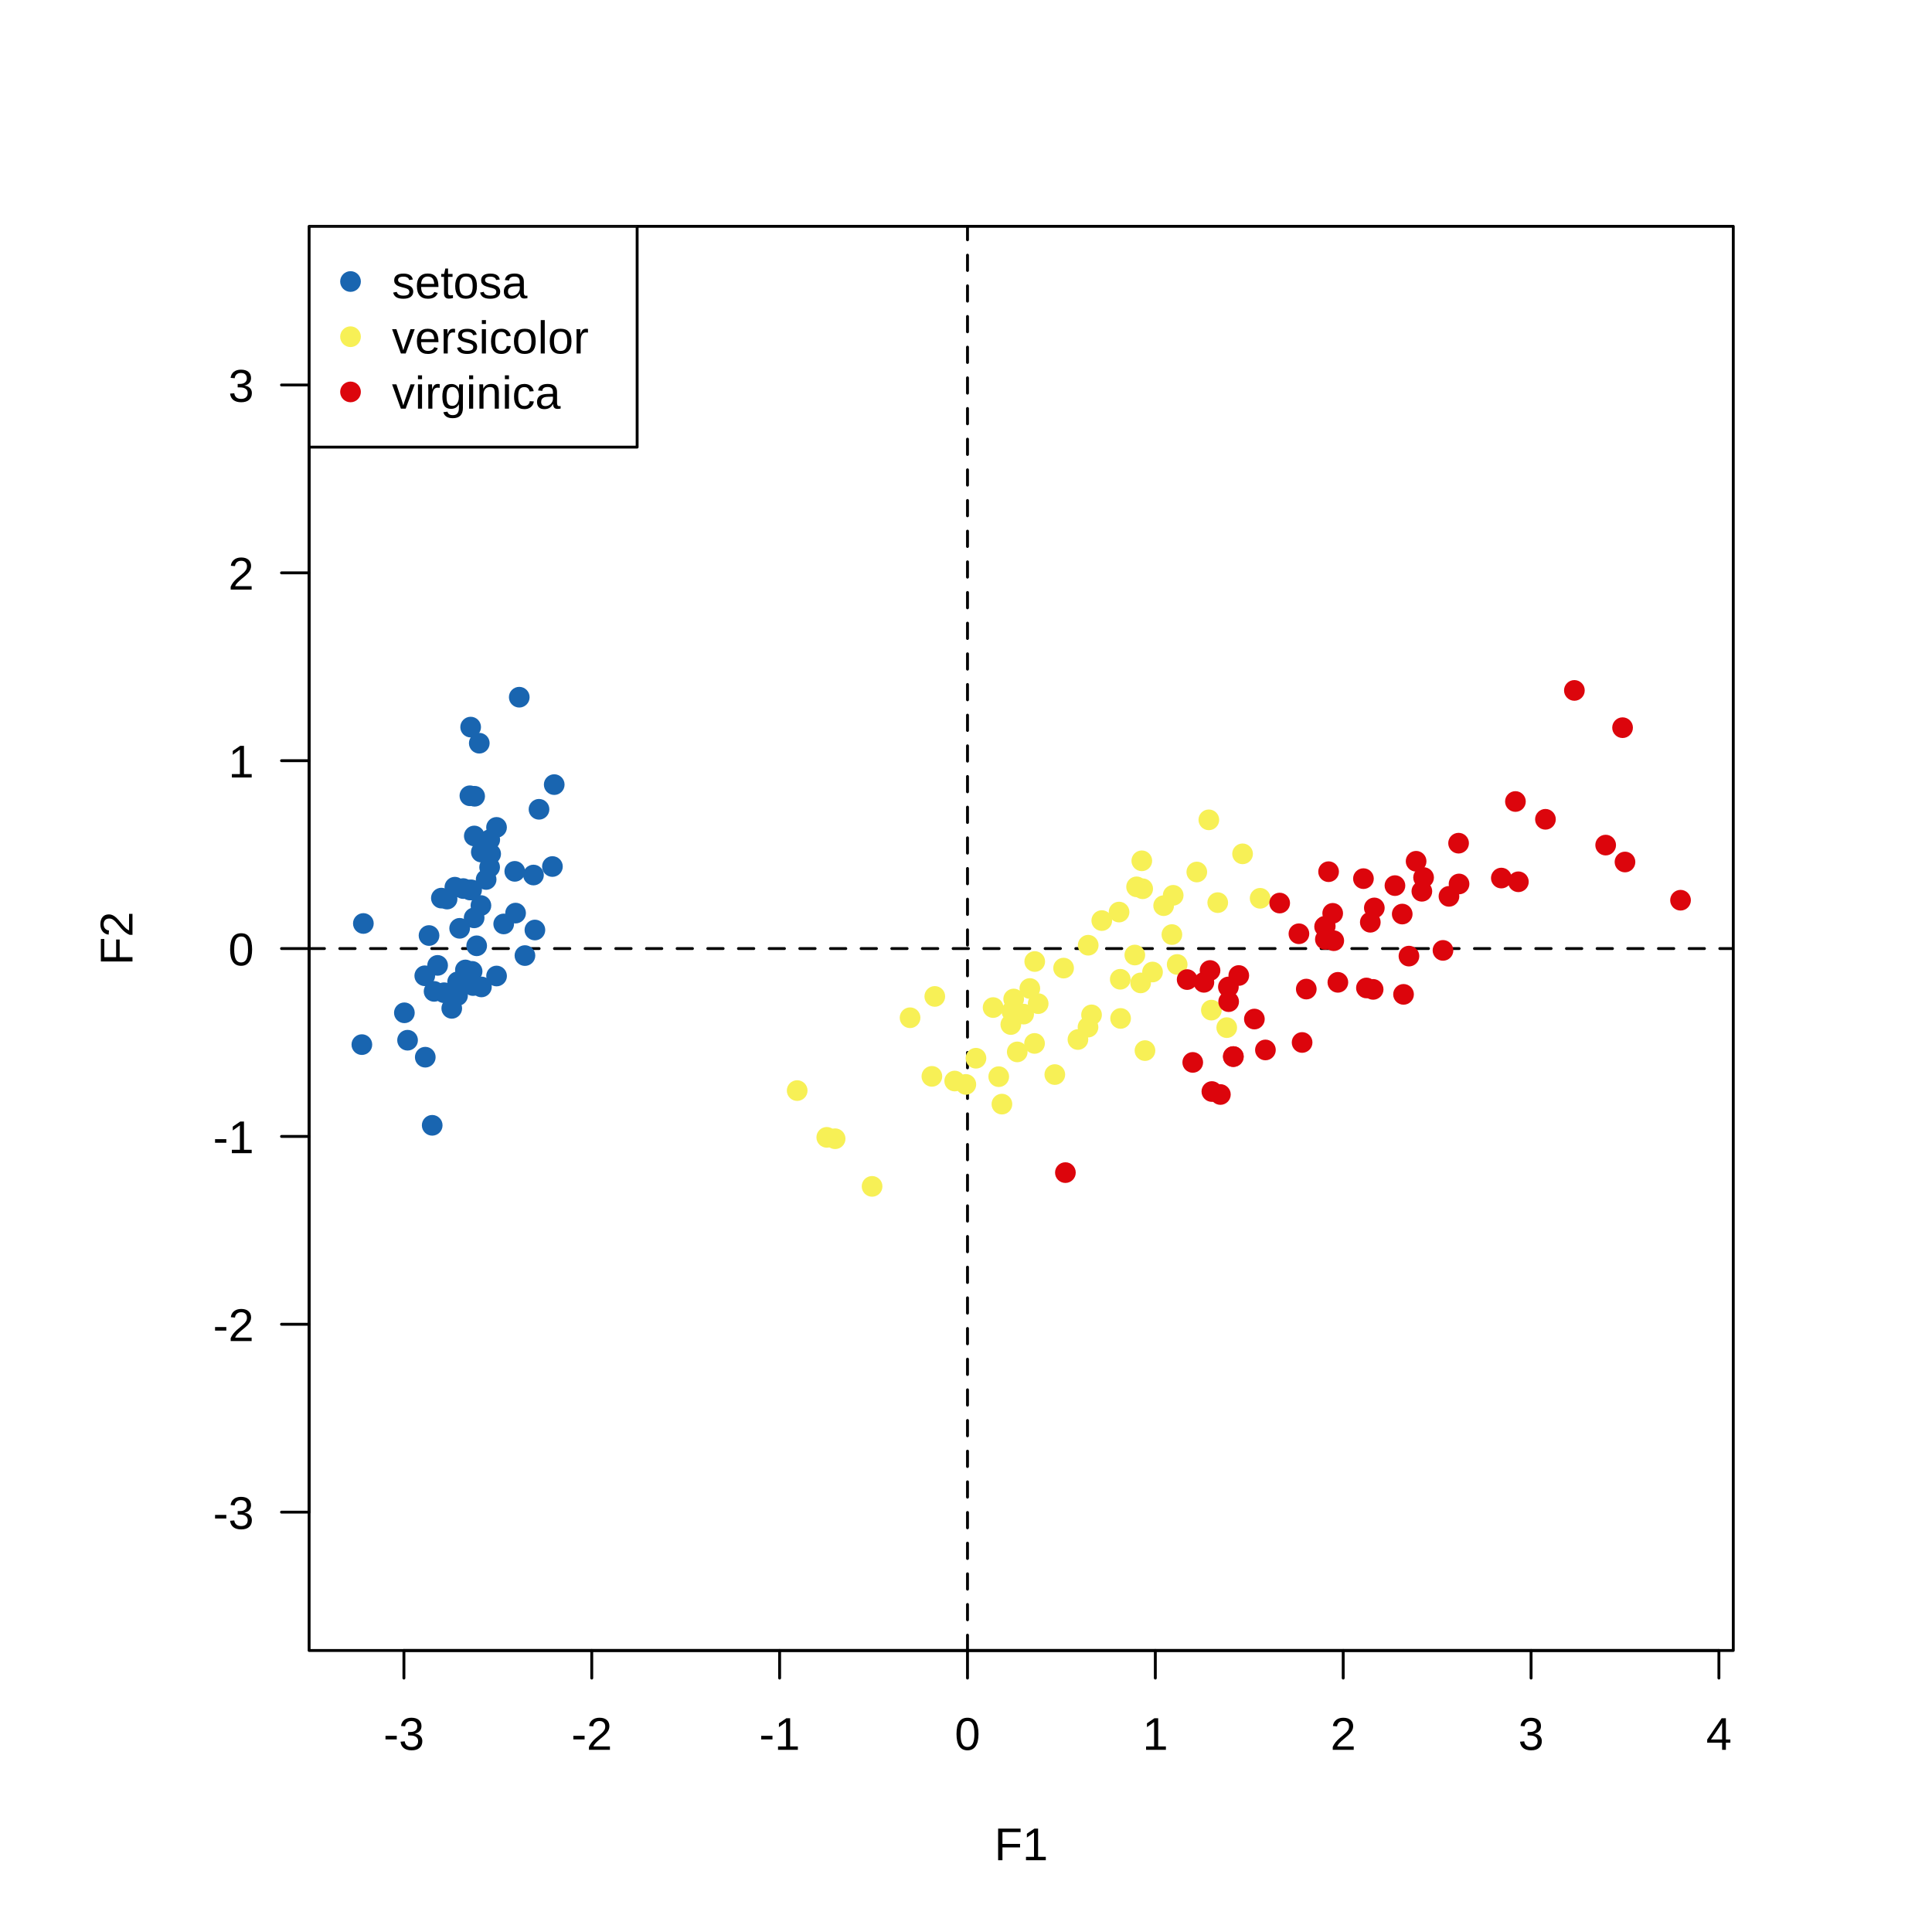
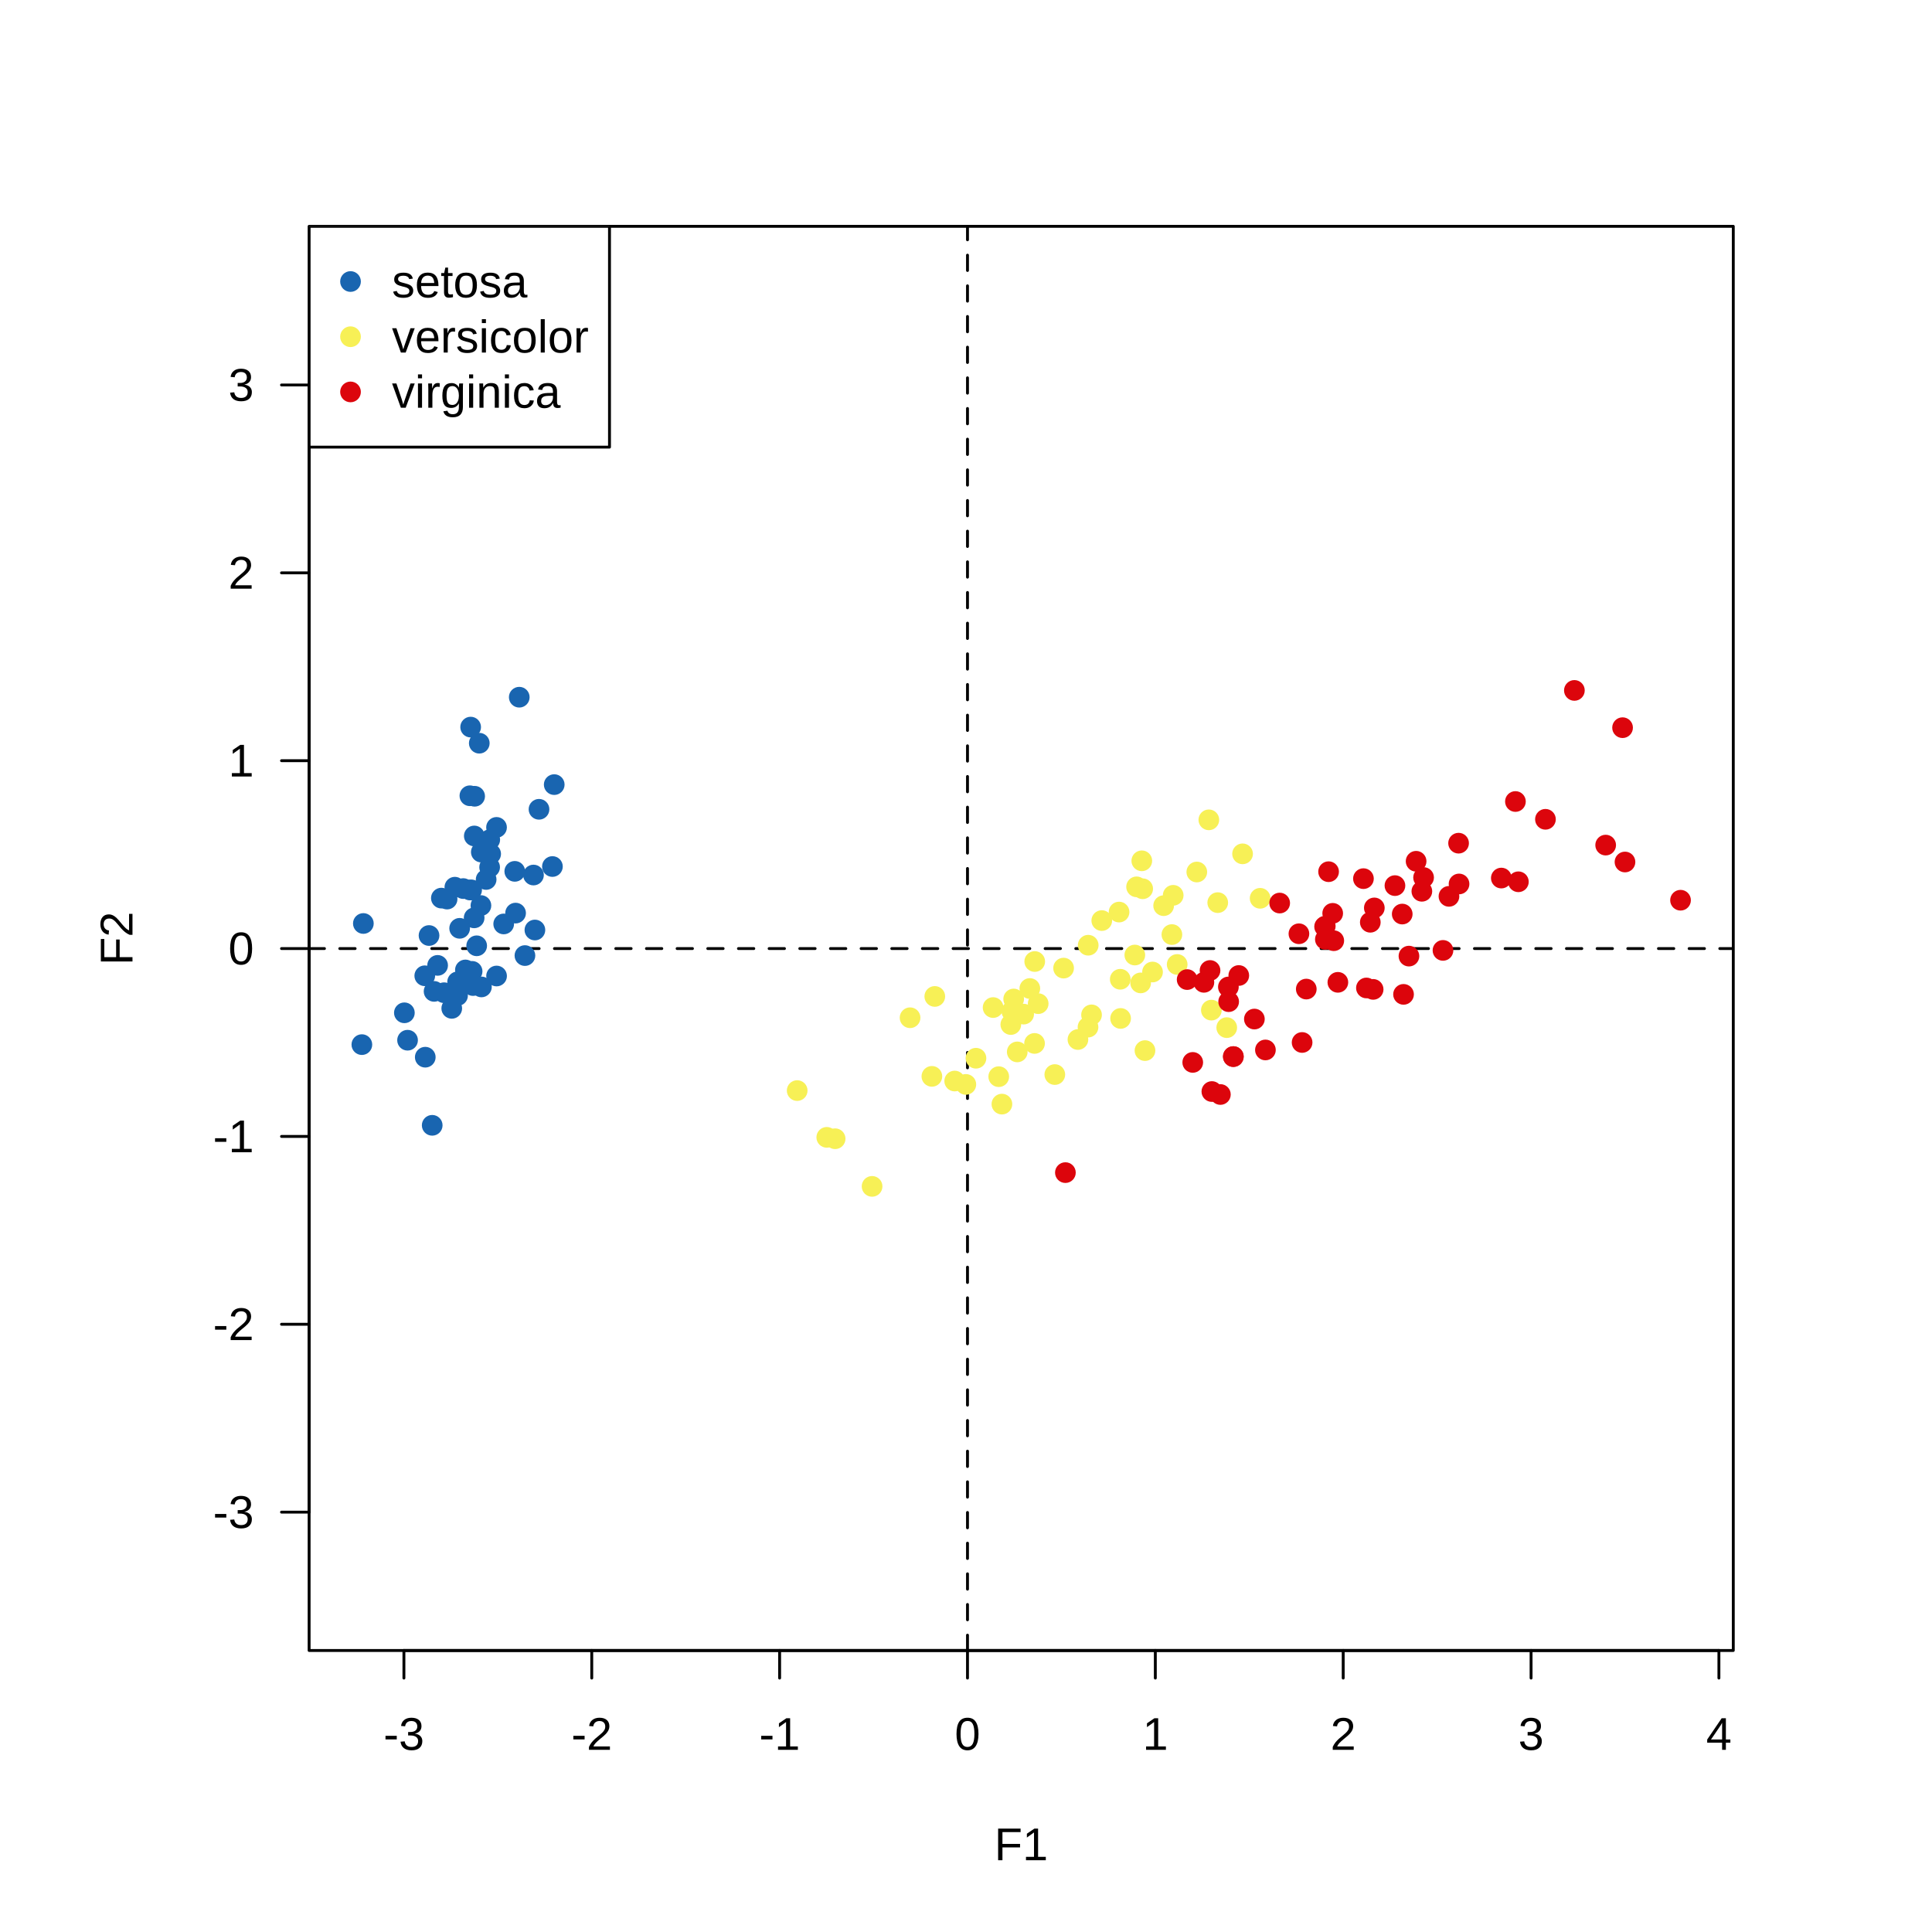
<svg xmlns="http://www.w3.org/2000/svg" class="svglite" width="504.00pt" height="504.00pt" viewBox="0 0 504.00 504.00">
  <defs>
    <style type="text/css">
    .svglite line, .svglite polyline, .svglite polygon, .svglite path, .svglite rect, .svglite circle {
      fill: none;
      stroke: #000000;
      stroke-linecap: round;
      stroke-linejoin: round;
      stroke-miterlimit: 10.00;
    }
    .svglite text {
      white-space: pre;
    }
  </style>
  </defs>
  <rect width="100%" height="100%" style="stroke: none; fill: #FFFFFF;" />
  <defs>
    <clipPath id="cpMC4wMHw1MDQuMDB8MC4wMHw1MDQuMDA=">
      <rect x="0.00" y="0.00" width="504.00" height="504.00" />
    </clipPath>
  </defs>
  <g clip-path="url(#cpMC4wMHw1MDQuMDB8MC4wMHw1MDQuMDA=)">
</g>
  <defs>
    <clipPath id="cpODAuNjR8NDUyLjE2fDU5LjA0fDQzMC41Ng==">
      <rect x="80.64" y="59.04" width="371.52" height="371.52" />
    </clipPath>
  </defs>
  <g clip-path="url(#cpODAuNjR8NDUyLjE2fDU5LjA0fDQzMC41Ng==)">
    <line x1="80.64" y1="247.45" x2="452.16" y2="247.45" style="stroke-width: 0.75; stroke-dasharray: 4.00,4.00;" />
    <line x1="252.39" y1="430.56" x2="252.39" y2="59.04" style="stroke-width: 0.75; stroke-dasharray: 4.00,4.00;" />
    <circle cx="120.85" cy="231.80" r="2.70" style="stroke-width: 0.75; stroke: none; fill: #1965B0;" />
    <circle cx="119.38" cy="256.13" r="2.70" style="stroke-width: 0.75; stroke: none; fill: #1965B0;" />
    <circle cx="110.81" cy="254.55" r="2.70" style="stroke-width: 0.75; stroke: none; fill: #1965B0;" />
    <circle cx="117.85" cy="263.05" r="2.70" style="stroke-width: 0.75; stroke: none; fill: #1965B0;" />
    <circle cx="118.66" cy="231.44" r="2.70" style="stroke-width: 0.75; stroke: none; fill: #1965B0;" />
    <circle cx="140.61" cy="211.12" r="2.70" style="stroke-width: 0.75; stroke: none; fill: #1965B0;" />
    <circle cx="114.16" cy="251.84" r="2.70" style="stroke-width: 0.75; stroke: none; fill: #1965B0;" />
    <circle cx="123.69" cy="239.44" r="2.70" style="stroke-width: 0.75; stroke: none; fill: #1965B0;" />
    <circle cx="110.94" cy="275.79" r="2.70" style="stroke-width: 0.75; stroke: none; fill: #1965B0;" />
    <circle cx="121.41" cy="253.03" r="2.70" style="stroke-width: 0.75; stroke: none; fill: #1965B0;" />
    <circle cx="129.53" cy="215.84" r="2.70" style="stroke-width: 0.75; stroke: none; fill: #1965B0;" />
    <circle cx="124.35" cy="246.73" r="2.70" style="stroke-width: 0.75; stroke: none; fill: #1965B0;" />
    <circle cx="115.85" cy="258.97" r="2.70" style="stroke-width: 0.75; stroke: none; fill: #1965B0;" />
    <circle cx="94.40" cy="272.51" r="2.70" style="stroke-width: 0.75; stroke: none; fill: #1965B0;" />
    <circle cx="122.78" cy="189.68" r="2.70" style="stroke-width: 0.75; stroke: none; fill: #1965B0;" />
    <circle cx="135.46" cy="181.88" r="2.70" style="stroke-width: 0.75; stroke: none; fill: #1965B0;" />
    <circle cx="123.82" cy="207.72" r="2.70" style="stroke-width: 0.75; stroke: none; fill: #1965B0;" />
    <circle cx="122.60" cy="232.17" r="2.70" style="stroke-width: 0.75; stroke: none; fill: #1965B0;" />
    <circle cx="144.58" cy="204.68" r="2.70" style="stroke-width: 0.75; stroke: none; fill: #1965B0;" />
    <circle cx="125.56" cy="222.28" r="2.70" style="stroke-width: 0.75; stroke: none; fill: #1965B0;" />
    <circle cx="139.17" cy="228.27" r="2.70" style="stroke-width: 0.75; stroke: none; fill: #1965B0;" />
    <circle cx="127.73" cy="226.23" r="2.70" style="stroke-width: 0.75; stroke: none; fill: #1965B0;" />
    <circle cx="94.79" cy="240.91" r="2.70" style="stroke-width: 0.75; stroke: none; fill: #1965B0;" />
    <circle cx="139.54" cy="242.61" r="2.70" style="stroke-width: 0.75; stroke: none; fill: #1965B0;" />
    <circle cx="136.94" cy="249.28" r="2.70" style="stroke-width: 0.75; stroke: none; fill: #1965B0;" />
    <circle cx="129.54" cy="254.61" r="2.70" style="stroke-width: 0.75; stroke: none; fill: #1965B0;" />
    <circle cx="131.40" cy="241.03" r="2.70" style="stroke-width: 0.75; stroke: none; fill: #1965B0;" />
    <circle cx="126.82" cy="229.43" r="2.70" style="stroke-width: 0.75; stroke: none; fill: #1965B0;" />
    <circle cx="123.03" cy="232.16" r="2.70" style="stroke-width: 0.75; stroke: none; fill: #1965B0;" />
    <circle cx="123.40" cy="257.10" r="2.70" style="stroke-width: 0.75; stroke: none; fill: #1965B0;" />
    <circle cx="125.59" cy="257.46" r="2.70" style="stroke-width: 0.75; stroke: none; fill: #1965B0;" />
    <circle cx="134.29" cy="227.31" r="2.70" style="stroke-width: 0.75; stroke: none; fill: #1965B0;" />
    <circle cx="122.58" cy="207.59" r="2.70" style="stroke-width: 0.75; stroke: none; fill: #1965B0;" />
    <circle cx="125.03" cy="193.88" r="2.70" style="stroke-width: 0.75; stroke: none; fill: #1965B0;" />
    <circle cx="123.16" cy="253.40" r="2.70" style="stroke-width: 0.75; stroke: none; fill: #1965B0;" />
    <circle cx="111.92" cy="244.05" r="2.70" style="stroke-width: 0.75; stroke: none; fill: #1965B0;" />
    <circle cx="123.73" cy="218.08" r="2.70" style="stroke-width: 0.75; stroke: none; fill: #1965B0;" />
    <circle cx="115.14" cy="234.29" r="2.70" style="stroke-width: 0.75; stroke: none; fill: #1965B0;" />
    <circle cx="106.32" cy="271.36" r="2.70" style="stroke-width: 0.75; stroke: none; fill: #1965B0;" />
    <circle cx="125.46" cy="236.23" r="2.70" style="stroke-width: 0.75; stroke: none; fill: #1965B0;" />
    <circle cx="116.63" cy="234.54" r="2.70" style="stroke-width: 0.75; stroke: none; fill: #1965B0;" />
    <circle cx="112.75" cy="293.56" r="2.70" style="stroke-width: 0.75; stroke: none; fill: #1965B0;" />
    <circle cx="105.49" cy="264.21" r="2.70" style="stroke-width: 0.75; stroke: none; fill: #1965B0;" />
    <circle cx="134.50" cy="238.20" r="2.70" style="stroke-width: 0.75; stroke: none; fill: #1965B0;" />
    <circle cx="144.11" cy="226.05" r="2.70" style="stroke-width: 0.75; stroke: none; fill: #1965B0;" />
    <circle cx="119.36" cy="259.71" r="2.70" style="stroke-width: 0.75; stroke: none; fill: #1965B0;" />
    <circle cx="128.00" cy="222.76" r="2.70" style="stroke-width: 0.75; stroke: none; fill: #1965B0;" />
    <circle cx="113.24" cy="258.62" r="2.70" style="stroke-width: 0.75; stroke: none; fill: #1965B0;" />
    <circle cx="127.76" cy="219.06" r="2.70" style="stroke-width: 0.75; stroke: none; fill: #1965B0;" />
    <circle cx="119.91" cy="242.17" r="2.70" style="stroke-width: 0.75; stroke: none; fill: #1965B0;" />
    <circle cx="315.35" cy="213.87" r="2.70" style="stroke-width: 0.75; stroke: none; fill: #F7F056;" />
    <circle cx="298.09" cy="231.85" r="2.70" style="stroke-width: 0.75; stroke: none; fill: #F7F056;" />
    <circle cx="324.15" cy="222.74" r="2.70" style="stroke-width: 0.75; stroke: none; fill: #F7F056;" />
    <circle cx="261.37" cy="288.03" r="2.70" style="stroke-width: 0.75; stroke: none; fill: #F7F056;" />
    <circle cx="305.71" cy="243.80" r="2.70" style="stroke-width: 0.75; stroke: none; fill: #F7F056;" />
    <circle cx="283.83" cy="267.95" r="2.70" style="stroke-width: 0.75; stroke: none; fill: #F7F056;" />
    <circle cx="306.05" cy="233.56" r="2.70" style="stroke-width: 0.75; stroke: none; fill: #F7F056;" />
    <circle cx="215.68" cy="296.70" r="2.70" style="stroke-width: 0.75; stroke: none; fill: #F7F056;" />
    <circle cx="303.56" cy="236.26" r="2.70" style="stroke-width: 0.75; stroke: none; fill: #F7F056;" />
    <circle cx="251.96" cy="282.89" r="2.70" style="stroke-width: 0.75; stroke: none; fill: #F7F056;" />
    <circle cx="227.50" cy="309.49" r="2.70" style="stroke-width: 0.75; stroke: none; fill: #F7F056;" />
    <circle cx="277.46" cy="252.55" r="2.70" style="stroke-width: 0.75; stroke: none; fill: #F7F056;" />
    <circle cx="265.37" cy="274.41" r="2.70" style="stroke-width: 0.75; stroke: none; fill: #F7F056;" />
    <circle cx="300.66" cy="253.57" r="2.70" style="stroke-width: 0.75; stroke: none; fill: #F7F056;" />
    <circle cx="243.86" cy="259.94" r="2.70" style="stroke-width: 0.75; stroke: none; fill: #F7F056;" />
    <circle cx="297.86" cy="224.56" r="2.70" style="stroke-width: 0.75; stroke: none; fill: #F7F056;" />
    <circle cx="284.75" cy="264.75" r="2.70" style="stroke-width: 0.75; stroke: none; fill: #F7F056;" />
    <circle cx="263.96" cy="263.80" r="2.70" style="stroke-width: 0.75; stroke: none; fill: #F7F056;" />
    <circle cx="298.69" cy="274.07" r="2.70" style="stroke-width: 0.75; stroke: none; fill: #F7F056;" />
    <circle cx="254.60" cy="276.06" r="2.70" style="stroke-width: 0.75; stroke: none; fill: #F7F056;" />
    <circle cx="307.09" cy="251.60" r="2.70" style="stroke-width: 0.75; stroke: none; fill: #F7F056;" />
    <circle cx="269.93" cy="250.83" r="2.70" style="stroke-width: 0.75; stroke: none; fill: #F7F056;" />
    <circle cx="316.01" cy="263.51" r="2.70" style="stroke-width: 0.75; stroke: none; fill: #F7F056;" />
    <circle cx="297.56" cy="256.41" r="2.70" style="stroke-width: 0.75; stroke: none; fill: #F7F056;" />
    <circle cx="287.42" cy="240.15" r="2.70" style="stroke-width: 0.75; stroke: none; fill: #F7F056;" />
    <circle cx="296.50" cy="231.35" r="2.70" style="stroke-width: 0.75; stroke: none; fill: #F7F056;" />
    <circle cx="317.67" cy="235.47" r="2.70" style="stroke-width: 0.75; stroke: none; fill: #F7F056;" />
    <circle cx="328.73" cy="234.34" r="2.70" style="stroke-width: 0.75; stroke: none; fill: #F7F056;" />
    <circle cx="292.24" cy="255.46" r="2.70" style="stroke-width: 0.75; stroke: none; fill: #F7F056;" />
    <circle cx="237.41" cy="265.50" r="2.70" style="stroke-width: 0.75; stroke: none; fill: #F7F056;" />
    <circle cx="249.05" cy="282.01" r="2.70" style="stroke-width: 0.75; stroke: none; fill: #F7F056;" />
    <circle cx="243.10" cy="280.79" r="2.70" style="stroke-width: 0.75; stroke: none; fill: #F7F056;" />
    <circle cx="259.07" cy="262.84" r="2.70" style="stroke-width: 0.75; stroke: none; fill: #F7F056;" />
    <circle cx="320.02" cy="268.08" r="2.70" style="stroke-width: 0.75; stroke: none; fill: #F7F056;" />
    <circle cx="281.20" cy="271.18" r="2.70" style="stroke-width: 0.75; stroke: none; fill: #F7F056;" />
    <circle cx="291.93" cy="237.93" r="2.70" style="stroke-width: 0.75; stroke: none; fill: #F7F056;" />
    <circle cx="312.21" cy="227.48" r="2.70" style="stroke-width: 0.75; stroke: none; fill: #F7F056;" />
    <circle cx="292.33" cy="265.68" r="2.70" style="stroke-width: 0.75; stroke: none; fill: #F7F056;" />
    <circle cx="264.44" cy="260.61" r="2.70" style="stroke-width: 0.75; stroke: none; fill: #F7F056;" />
    <circle cx="260.54" cy="280.87" r="2.70" style="stroke-width: 0.75; stroke: none; fill: #F7F056;" />
    <circle cx="275.17" cy="280.32" r="2.70" style="stroke-width: 0.75; stroke: none; fill: #F7F056;" />
    <circle cx="296.04" cy="249.14" r="2.70" style="stroke-width: 0.75; stroke: none; fill: #F7F056;" />
    <circle cx="263.69" cy="267.27" r="2.70" style="stroke-width: 0.75; stroke: none; fill: #F7F056;" />
    <circle cx="217.86" cy="297.06" r="2.70" style="stroke-width: 0.75; stroke: none; fill: #F7F056;" />
    <circle cx="269.88" cy="272.20" r="2.70" style="stroke-width: 0.75; stroke: none; fill: #F7F056;" />
    <circle cx="268.65" cy="257.87" r="2.70" style="stroke-width: 0.75; stroke: none; fill: #F7F056;" />
    <circle cx="270.83" cy="261.82" r="2.70" style="stroke-width: 0.75; stroke: none; fill: #F7F056;" />
    <circle cx="283.88" cy="246.58" r="2.70" style="stroke-width: 0.75; stroke: none; fill: #F7F056;" />
    <circle cx="207.96" cy="284.50" r="2.70" style="stroke-width: 0.75; stroke: none; fill: #F7F056;" />
    <circle cx="267.04" cy="264.55" r="2.70" style="stroke-width: 0.75; stroke: none; fill: #F7F056;" />
    <circle cx="376.43" cy="247.93" r="2.70" style="stroke-width: 0.75; stroke: none; fill: #DC050C;" />
    <circle cx="321.74" cy="275.63" r="2.70" style="stroke-width: 0.75; stroke: none; fill: #DC050C;" />
    <circle cx="380.62" cy="230.60" r="2.70" style="stroke-width: 0.75; stroke: none; fill: #DC050C;" />
    <circle cx="349.01" cy="256.26" r="2.70" style="stroke-width: 0.75; stroke: none; fill: #DC050C;" />
    <circle cx="367.55" cy="249.42" r="2.70" style="stroke-width: 0.75; stroke: none; fill: #DC050C;" />
    <circle cx="418.87" cy="220.46" r="2.70" style="stroke-width: 0.75; stroke: none; fill: #DC050C;" />
    <circle cx="277.93" cy="305.90" r="2.70" style="stroke-width: 0.75; stroke: none; fill: #DC050C;" />
    <circle cx="396.10" cy="230.03" r="2.70" style="stroke-width: 0.75; stroke: none; fill: #DC050C;" />
    <circle cx="366.14" cy="259.40" r="2.70" style="stroke-width: 0.75; stroke: none; fill: #DC050C;" />
    <circle cx="395.33" cy="209.09" r="2.70" style="stroke-width: 0.75; stroke: none; fill: #DC050C;" />
    <circle cx="333.83" cy="235.58" r="2.70" style="stroke-width: 0.75; stroke: none; fill: #DC050C;" />
    <circle cx="340.77" cy="258.02" r="2.70" style="stroke-width: 0.75; stroke: none; fill: #DC050C;" />
    <circle cx="358.52" cy="236.85" r="2.70" style="stroke-width: 0.75; stroke: none; fill: #DC050C;" />
    <circle cx="318.36" cy="285.52" r="2.70" style="stroke-width: 0.75; stroke: none; fill: #DC050C;" />
    <circle cx="330.11" cy="273.90" r="2.70" style="stroke-width: 0.75; stroke: none; fill: #DC050C;" />
    <circle cx="345.72" cy="241.61" r="2.70" style="stroke-width: 0.75; stroke: none; fill: #DC050C;" />
    <circle cx="347.94" cy="245.40" r="2.70" style="stroke-width: 0.75; stroke: none; fill: #DC050C;" />
    <circle cx="423.28" cy="189.83" r="2.70" style="stroke-width: 0.75; stroke: none; fill: #DC050C;" />
    <circle cx="438.40" cy="234.84" r="2.70" style="stroke-width: 0.75; stroke: none; fill: #DC050C;" />
    <circle cx="316.14" cy="284.75" r="2.70" style="stroke-width: 0.75; stroke: none; fill: #DC050C;" />
    <circle cx="371.37" cy="228.92" r="2.70" style="stroke-width: 0.75; stroke: none; fill: #DC050C;" />
    <circle cx="311.15" cy="277.15" r="2.70" style="stroke-width: 0.75; stroke: none; fill: #DC050C;" />
    <circle cx="423.91" cy="224.87" r="2.70" style="stroke-width: 0.75; stroke: none; fill: #DC050C;" />
    <circle cx="320.45" cy="257.47" r="2.70" style="stroke-width: 0.75; stroke: none; fill: #DC050C;" />
    <circle cx="363.90" cy="231.03" r="2.70" style="stroke-width: 0.75; stroke: none; fill: #DC050C;" />
    <circle cx="380.50" cy="219.96" r="2.70" style="stroke-width: 0.75; stroke: none; fill: #DC050C;" />
    <circle cx="314.06" cy="256.26" r="2.70" style="stroke-width: 0.75; stroke: none; fill: #DC050C;" />
    <circle cx="315.66" cy="253.17" r="2.70" style="stroke-width: 0.75; stroke: none; fill: #DC050C;" />
    <circle cx="356.46" cy="257.73" r="2.70" style="stroke-width: 0.75; stroke: none; fill: #DC050C;" />
    <circle cx="369.42" cy="224.68" r="2.70" style="stroke-width: 0.75; stroke: none; fill: #DC050C;" />
    <circle cx="391.65" cy="229.06" r="2.70" style="stroke-width: 0.75; stroke: none; fill: #DC050C;" />
    <circle cx="410.71" cy="180.11" r="2.70" style="stroke-width: 0.75; stroke: none; fill: #DC050C;" />
    <circle cx="358.21" cy="258.10" r="2.70" style="stroke-width: 0.75; stroke: none; fill: #DC050C;" />
    <circle cx="323.16" cy="254.48" r="2.70" style="stroke-width: 0.75; stroke: none; fill: #DC050C;" />
    <circle cx="339.68" cy="271.95" r="2.70" style="stroke-width: 0.75; stroke: none; fill: #DC050C;" />
    <circle cx="403.16" cy="213.73" r="2.70" style="stroke-width: 0.75; stroke: none; fill: #DC050C;" />
    <circle cx="357.47" cy="240.59" r="2.70" style="stroke-width: 0.75; stroke: none; fill: #DC050C;" />
    <circle cx="345.75" cy="245.04" r="2.70" style="stroke-width: 0.75; stroke: none; fill: #DC050C;" />
    <circle cx="309.69" cy="255.54" r="2.70" style="stroke-width: 0.75; stroke: none; fill: #DC050C;" />
    <circle cx="355.68" cy="229.21" r="2.70" style="stroke-width: 0.75; stroke: none; fill: #DC050C;" />
    <circle cx="365.80" cy="238.45" r="2.70" style="stroke-width: 0.75; stroke: none; fill: #DC050C;" />
    <circle cx="346.59" cy="227.40" r="2.70" style="stroke-width: 0.75; stroke: none; fill: #DC050C;" />
    <circle cx="321.74" cy="275.63" r="2.70" style="stroke-width: 0.75; stroke: none; fill: #DC050C;" />
    <circle cx="377.99" cy="233.83" r="2.70" style="stroke-width: 0.75; stroke: none; fill: #DC050C;" />
    <circle cx="370.92" cy="232.51" r="2.70" style="stroke-width: 0.75; stroke: none; fill: #DC050C;" />
    <circle cx="347.66" cy="238.26" r="2.70" style="stroke-width: 0.75; stroke: none; fill: #DC050C;" />
    <circle cx="327.23" cy="265.84" r="2.70" style="stroke-width: 0.75; stroke: none; fill: #DC050C;" />
    <circle cx="338.85" cy="243.59" r="2.70" style="stroke-width: 0.75; stroke: none; fill: #DC050C;" />
    <circle cx="345.55" cy="241.74" r="2.70" style="stroke-width: 0.75; stroke: none; fill: #DC050C;" />
    <circle cx="320.52" cy="261.30" r="2.70" style="stroke-width: 0.75; stroke: none; fill: #DC050C;" />
  </g>
  <g clip-path="url(#cpMC4wMHw1MDQuMDB8MC4wMHw1MDQuMDA=)">
    <line x1="105.37" y1="430.56" x2="448.41" y2="430.56" style="stroke-width: 0.75;" />
    <line x1="105.37" y1="430.56" x2="105.37" y2="437.76" style="stroke-width: 0.75;" />
    <line x1="154.37" y1="430.56" x2="154.37" y2="437.76" style="stroke-width: 0.75;" />
    <line x1="203.38" y1="430.56" x2="203.38" y2="437.76" style="stroke-width: 0.75;" />
    <line x1="252.39" y1="430.56" x2="252.39" y2="437.76" style="stroke-width: 0.75;" />
    <line x1="301.39" y1="430.56" x2="301.39" y2="437.76" style="stroke-width: 0.75;" />
    <line x1="350.40" y1="430.56" x2="350.40" y2="437.76" style="stroke-width: 0.75;" />
    <line x1="399.41" y1="430.56" x2="399.41" y2="437.76" style="stroke-width: 0.75;" />
    <line x1="448.41" y1="430.56" x2="448.41" y2="437.76" style="stroke-width: 0.75;" />
-     <text x="105.37" y="456.48" text-anchor="middle" style="font-size: 12.00px; font-family: &quot;Arial&quot;;" textLength="11.97px" lengthAdjust="spacingAndGlyphs">-3</text>
-     <text x="154.37" y="456.48" text-anchor="middle" style="font-size: 12.00px; font-family: &quot;Arial&quot;;" textLength="11.97px" lengthAdjust="spacingAndGlyphs">-2</text>
-     <text x="203.38" y="456.48" text-anchor="middle" style="font-size: 12.00px; font-family: &quot;Arial&quot;;" textLength="11.97px" lengthAdjust="spacingAndGlyphs">-1</text>
-     <text x="252.39" y="456.48" text-anchor="middle" style="font-size: 12.00px; font-family: &quot;Arial&quot;;" textLength="7.64px" lengthAdjust="spacingAndGlyphs">0</text>
-     <text x="301.39" y="456.48" text-anchor="middle" style="font-size: 12.00px; font-family: &quot;Arial&quot;;" textLength="7.64px" lengthAdjust="spacingAndGlyphs">1</text>
-     <text x="350.40" y="456.48" text-anchor="middle" style="font-size: 12.00px; font-family: &quot;Arial&quot;;" textLength="7.64px" lengthAdjust="spacingAndGlyphs">2</text>
-     <text x="399.41" y="456.48" text-anchor="middle" style="font-size: 12.00px; font-family: &quot;Arial&quot;;" textLength="7.64px" lengthAdjust="spacingAndGlyphs">3</text>
-     <text x="448.41" y="456.48" text-anchor="middle" style="font-size: 12.00px; font-family: &quot;Arial&quot;;" textLength="7.64px" lengthAdjust="spacingAndGlyphs">4</text>
+     <text x="105.37" y="456.48" text-anchor="middle" style="font-size: 12.00px; font-family: &quot;Liberation Sans&quot;;" textLength="10.67px" lengthAdjust="spacingAndGlyphs">-3</text>
+     <text x="154.37" y="456.48" text-anchor="middle" style="font-size: 12.00px; font-family: &quot;Liberation Sans&quot;;" textLength="10.67px" lengthAdjust="spacingAndGlyphs">-2</text>
+     <text x="203.38" y="456.48" text-anchor="middle" style="font-size: 12.00px; font-family: &quot;Liberation Sans&quot;;" textLength="10.67px" lengthAdjust="spacingAndGlyphs">-1</text>
+     <text x="252.39" y="456.48" text-anchor="middle" style="font-size: 12.00px; font-family: &quot;Liberation Sans&quot;;" textLength="6.67px" lengthAdjust="spacingAndGlyphs">0</text>
+     <text x="301.39" y="456.48" text-anchor="middle" style="font-size: 12.00px; font-family: &quot;Liberation Sans&quot;;" textLength="6.67px" lengthAdjust="spacingAndGlyphs">1</text>
+     <text x="350.40" y="456.48" text-anchor="middle" style="font-size: 12.00px; font-family: &quot;Liberation Sans&quot;;" textLength="6.67px" lengthAdjust="spacingAndGlyphs">2</text>
+     <text x="399.41" y="456.48" text-anchor="middle" style="font-size: 12.00px; font-family: &quot;Liberation Sans&quot;;" textLength="6.67px" lengthAdjust="spacingAndGlyphs">3</text>
+     <text x="448.41" y="456.48" text-anchor="middle" style="font-size: 12.00px; font-family: &quot;Liberation Sans&quot;;" textLength="6.67px" lengthAdjust="spacingAndGlyphs">4</text>
    <line x1="80.64" y1="394.47" x2="80.64" y2="100.43" style="stroke-width: 0.75;" />
    <line x1="80.64" y1="394.47" x2="73.44" y2="394.47" style="stroke-width: 0.75;" />
    <line x1="80.64" y1="345.46" x2="73.44" y2="345.46" style="stroke-width: 0.75;" />
    <line x1="80.64" y1="296.46" x2="73.44" y2="296.46" style="stroke-width: 0.75;" />
    <line x1="80.64" y1="247.45" x2="73.44" y2="247.45" style="stroke-width: 0.75;" />
    <line x1="80.64" y1="198.44" x2="73.44" y2="198.44" style="stroke-width: 0.75;" />
    <line x1="80.64" y1="149.44" x2="73.44" y2="149.44" style="stroke-width: 0.75;" />
    <line x1="80.64" y1="100.43" x2="73.44" y2="100.43" style="stroke-width: 0.75;" />
-     <text x="66.24" y="398.85" text-anchor="end" style="font-size: 12.00px; font-family: &quot;Arial&quot;;" textLength="11.97px" lengthAdjust="spacingAndGlyphs">-3</text>
-     <text x="66.24" y="349.84" text-anchor="end" style="font-size: 12.00px; font-family: &quot;Arial&quot;;" textLength="11.97px" lengthAdjust="spacingAndGlyphs">-2</text>
-     <text x="66.24" y="300.83" text-anchor="end" style="font-size: 12.00px; font-family: &quot;Arial&quot;;" textLength="11.97px" lengthAdjust="spacingAndGlyphs">-1</text>
-     <text x="66.24" y="251.83" text-anchor="end" style="font-size: 12.00px; font-family: &quot;Arial&quot;;" textLength="7.64px" lengthAdjust="spacingAndGlyphs">0</text>
-     <text x="66.24" y="202.82" text-anchor="end" style="font-size: 12.00px; font-family: &quot;Arial&quot;;" textLength="7.64px" lengthAdjust="spacingAndGlyphs">1</text>
-     <text x="66.24" y="153.81" text-anchor="end" style="font-size: 12.00px; font-family: &quot;Arial&quot;;" textLength="7.64px" lengthAdjust="spacingAndGlyphs">2</text>
-     <text x="66.24" y="104.81" text-anchor="end" style="font-size: 12.00px; font-family: &quot;Arial&quot;;" textLength="7.64px" lengthAdjust="spacingAndGlyphs">3</text>
+     <text x="66.24" y="398.60" text-anchor="end" style="font-size: 12.00px; font-family: &quot;Liberation Sans&quot;;" textLength="10.67px" lengthAdjust="spacingAndGlyphs">-3</text>
+     <text x="66.24" y="349.59" text-anchor="end" style="font-size: 12.00px; font-family: &quot;Liberation Sans&quot;;" textLength="10.67px" lengthAdjust="spacingAndGlyphs">-2</text>
+     <text x="66.24" y="300.59" text-anchor="end" style="font-size: 12.00px; font-family: &quot;Liberation Sans&quot;;" textLength="10.67px" lengthAdjust="spacingAndGlyphs">-1</text>
+     <text x="66.24" y="251.58" text-anchor="end" style="font-size: 12.00px; font-family: &quot;Liberation Sans&quot;;" textLength="6.67px" lengthAdjust="spacingAndGlyphs">0</text>
+     <text x="66.24" y="202.57" text-anchor="end" style="font-size: 12.00px; font-family: &quot;Liberation Sans&quot;;" textLength="6.67px" lengthAdjust="spacingAndGlyphs">1</text>
+     <text x="66.24" y="153.57" text-anchor="end" style="font-size: 12.00px; font-family: &quot;Liberation Sans&quot;;" textLength="6.67px" lengthAdjust="spacingAndGlyphs">2</text>
+     <text x="66.24" y="104.56" text-anchor="end" style="font-size: 12.00px; font-family: &quot;Liberation Sans&quot;;" textLength="6.67px" lengthAdjust="spacingAndGlyphs">3</text>
    <polygon points="80.64,430.56 452.16,430.56 452.16,59.04 80.64,59.04 " style="stroke-width: 0.75;" />
-     <text x="266.40" y="485.28" text-anchor="middle" style="font-size: 12.00px; font-family: &quot;Arial&quot;;" textLength="14.54px" lengthAdjust="spacingAndGlyphs">F1</text>
-     <text transform="translate(34.56,244.80) rotate(-90)" text-anchor="middle" style="font-size: 12.00px; font-family: &quot;Arial&quot;;" textLength="14.54px" lengthAdjust="spacingAndGlyphs">F2</text>
+     <text x="266.40" y="485.28" text-anchor="middle" style="font-size: 12.00px; font-family: &quot;Liberation Sans&quot;;" textLength="14.00px" lengthAdjust="spacingAndGlyphs">F1</text>
+     <text transform="translate(34.56,244.80) rotate(-90)" text-anchor="middle" style="font-size: 12.00px; font-family: &quot;Liberation Sans&quot;;" textLength="14.00px" lengthAdjust="spacingAndGlyphs">F2</text>
  </g>
  <g clip-path="url(#cpODAuNjR8NDUyLjE2fDU5LjA0fDQzMC41Ng==)">
-     <rect x="80.64" y="59.04" width="85.57" height="57.60" style="stroke-width: 0.75; fill: #FFFFFF;" />
+     <rect x="80.64" y="59.04" width="78.36" height="57.60" style="stroke-width: 0.75; fill: #FFFFFF;" />
    <circle cx="91.44" cy="73.44" r="2.70" style="stroke-width: 0.75; stroke: none; fill: #1965B0;" />
    <circle cx="91.44" cy="87.84" r="2.70" style="stroke-width: 0.75; stroke: none; fill: #F7F056;" />
    <circle cx="91.44" cy="102.24" r="2.70" style="stroke-width: 0.75; stroke: none; fill: #DC050C;" />
-     <text x="102.24" y="77.81" style="font-size: 12.00px; font-family: &quot;Arial&quot;;" textLength="39.31px" lengthAdjust="spacingAndGlyphs">setosa</text>
-     <text x="102.24" y="92.21" style="font-size: 12.00px; font-family: &quot;Arial&quot;;" textLength="58.57px" lengthAdjust="spacingAndGlyphs">versicolor</text>
-     <text x="102.24" y="106.61" style="font-size: 12.00px; font-family: &quot;Arial&quot;;" textLength="51.02px" lengthAdjust="spacingAndGlyphs">virginica</text>
+     <text x="102.24" y="77.57" style="font-size: 12.00px; font-family: &quot;Liberation Sans&quot;;" textLength="35.37px" lengthAdjust="spacingAndGlyphs">setosa</text>
+     <text x="102.24" y="91.97" style="font-size: 12.00px; font-family: &quot;Liberation Sans&quot;;" textLength="51.36px" lengthAdjust="spacingAndGlyphs">versicolor</text>
+     <text x="102.24" y="106.37" style="font-size: 12.00px; font-family: &quot;Liberation Sans&quot;;" textLength="44.02px" lengthAdjust="spacingAndGlyphs">virginica</text>
  </g>
</svg>
